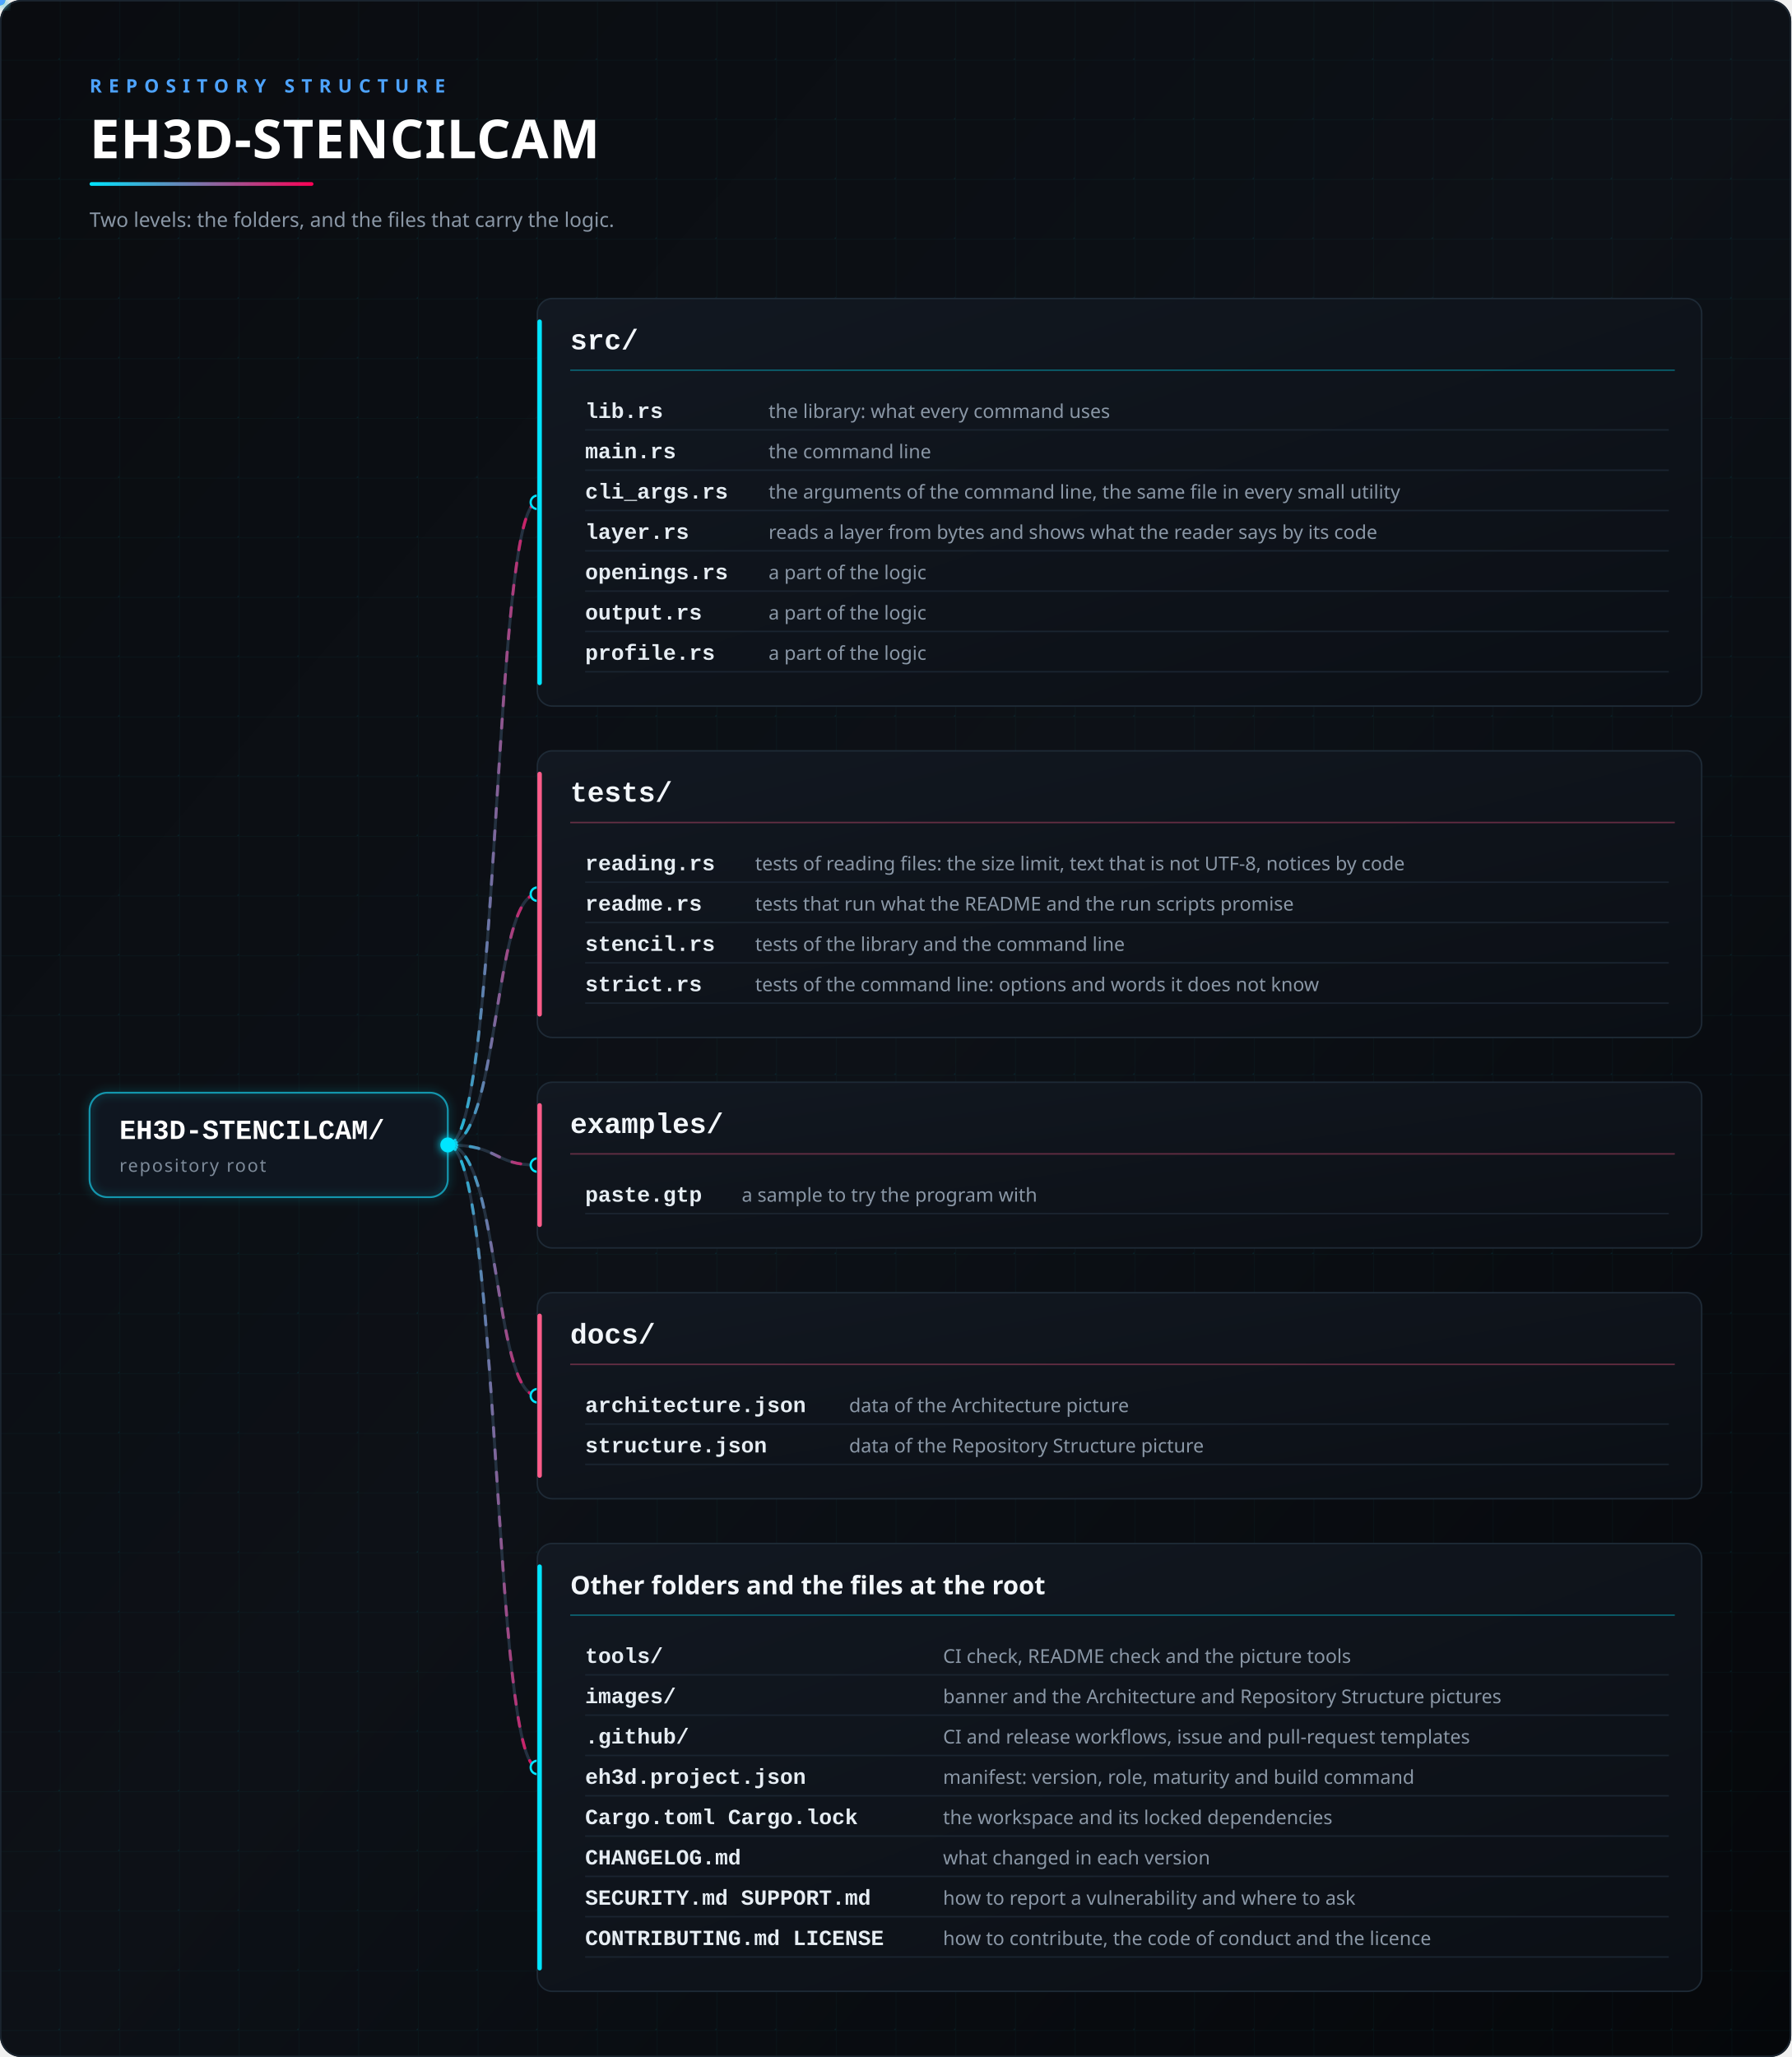
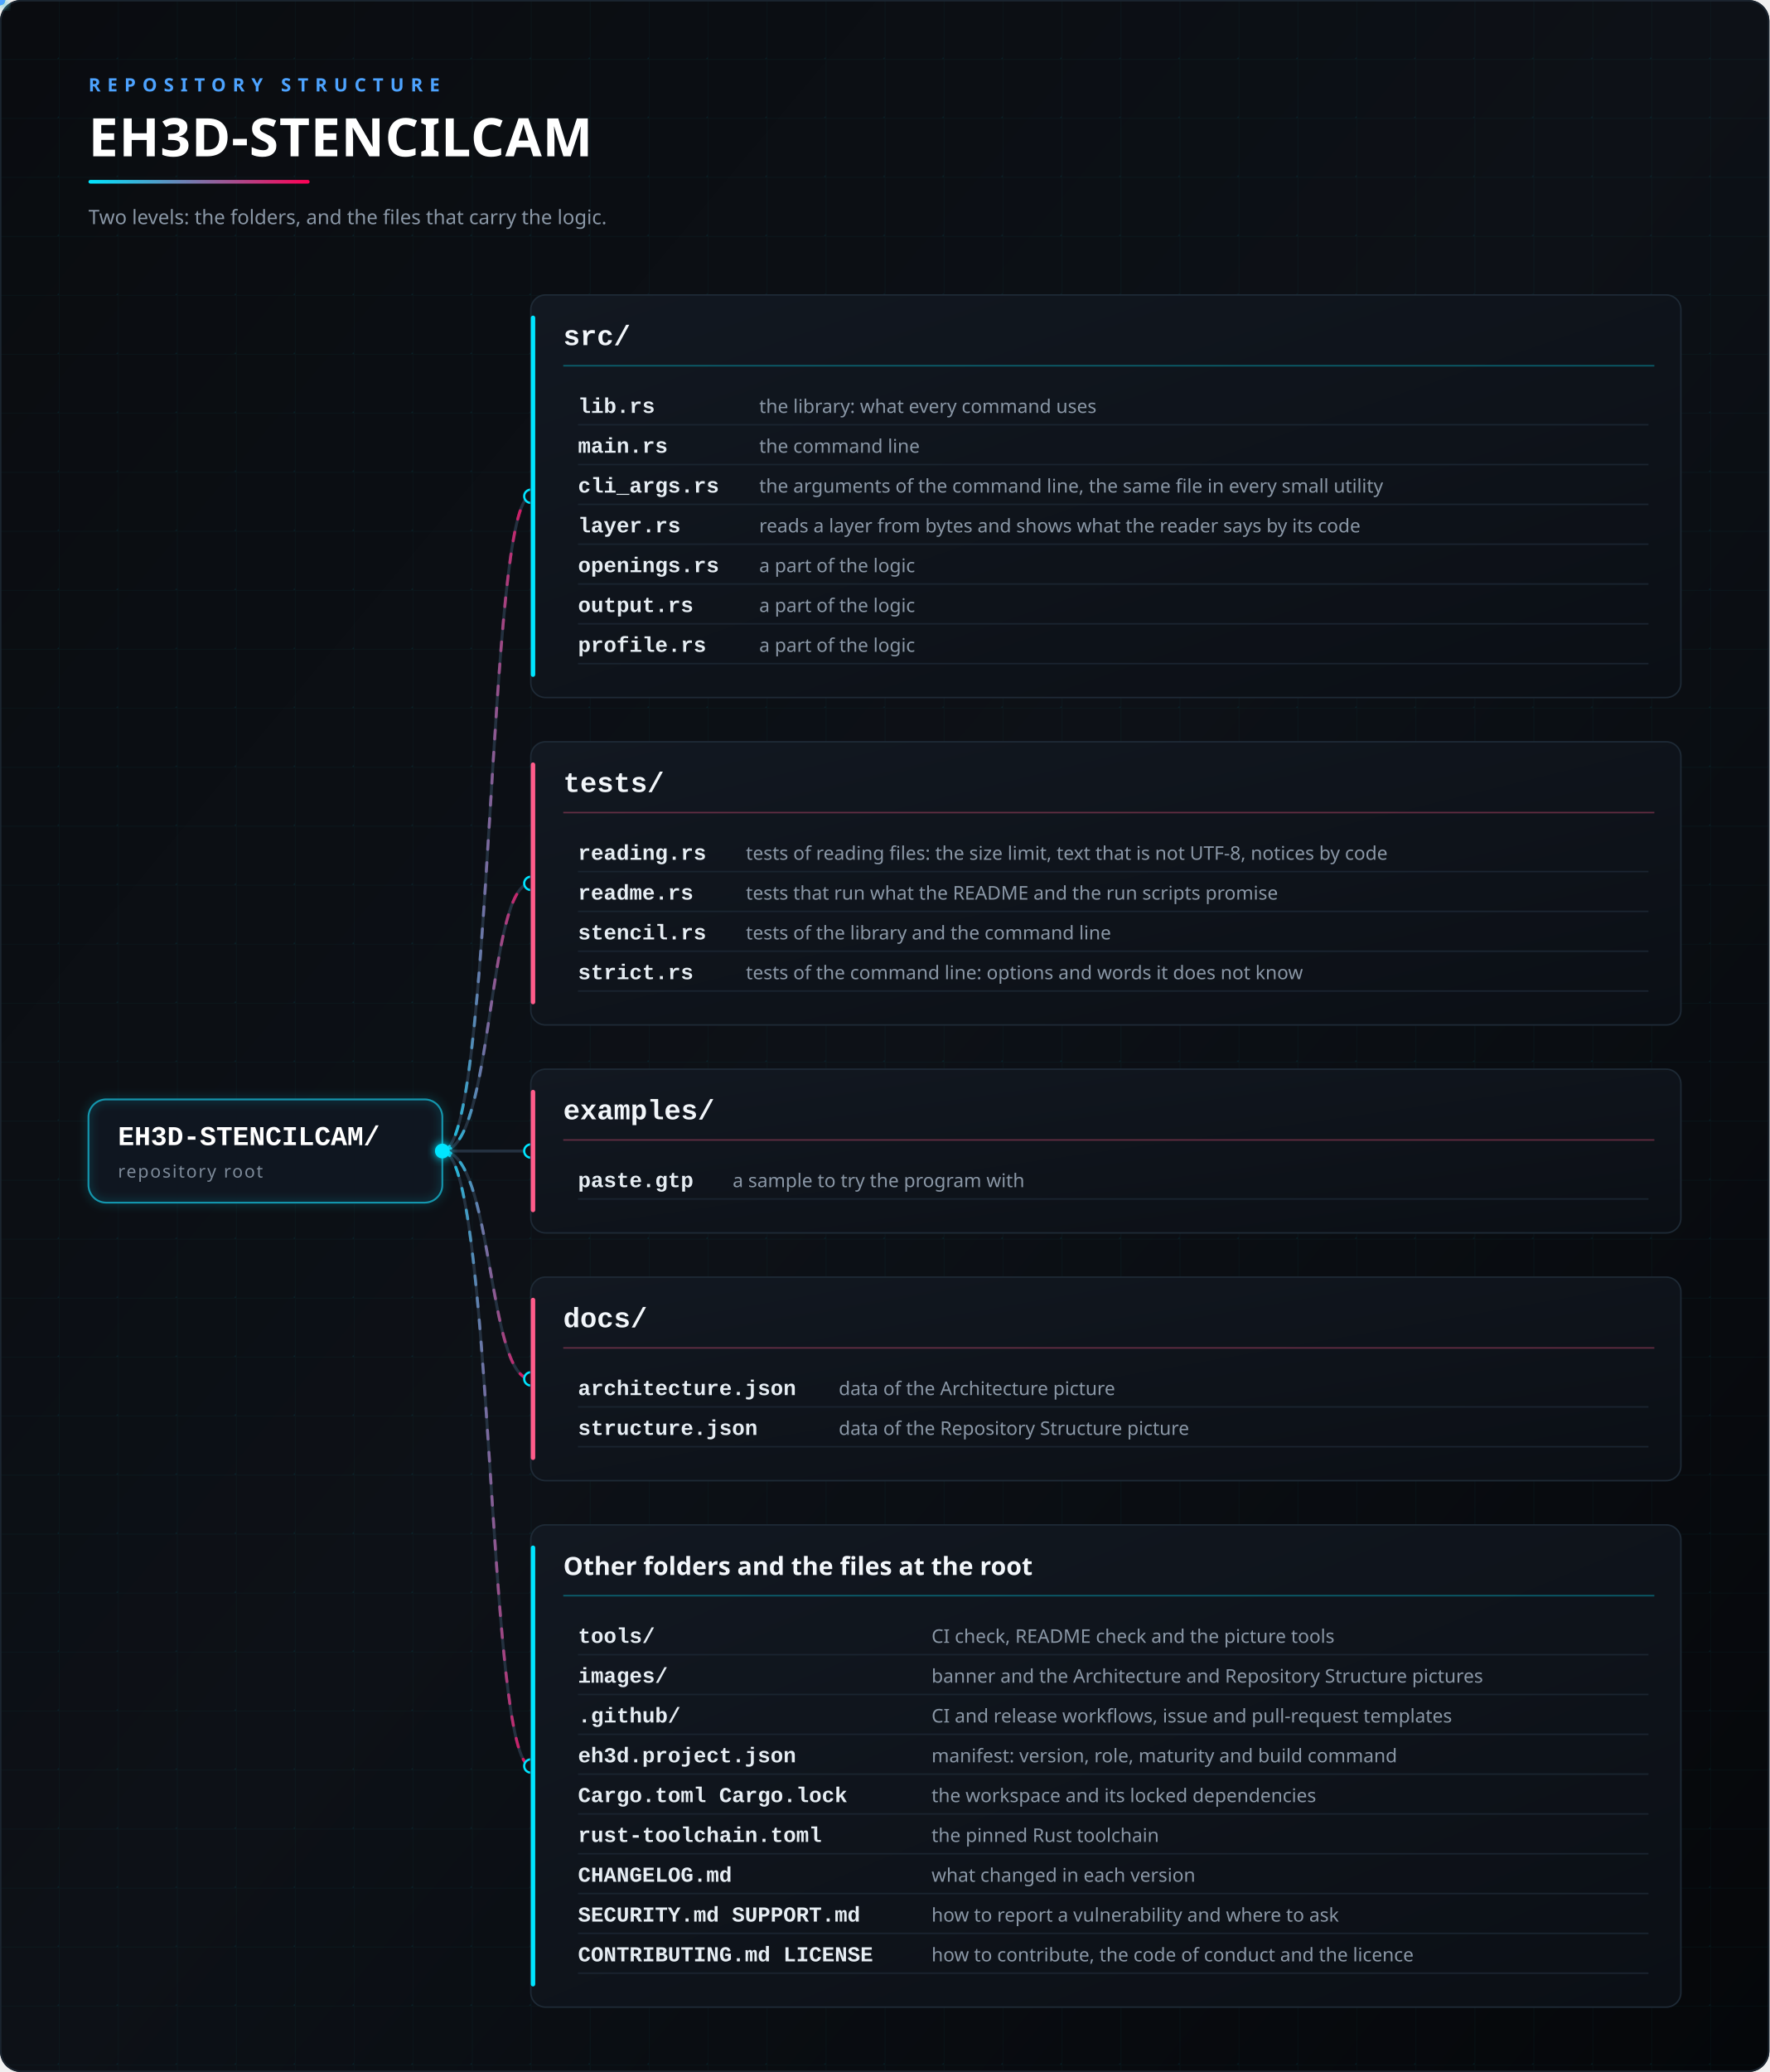
- <svg xmlns="http://www.w3.org/2000/svg" viewBox="0 0 1200 1378" width="100%" role="img" aria-labelledby="t d">
+ <svg xmlns="http://www.w3.org/2000/svg" viewBox="0 0 1200 1405" width="100%" role="img" aria-labelledby="t d">
  <defs>
    <linearGradient id="bg" x1="0" y1="0" x2="1" y2="1">
      <stop offset="0" stop-color="#0A0C10" />
      <stop offset="0.5" stop-color="#0D1117" />
      <stop offset="1" stop-color="#05070A" />
    </linearGradient>
    <linearGradient id="card" x1="0" y1="0" x2="1" y2="1">
      <stop offset="0" stop-color="#121821" />
      <stop offset="1" stop-color="#0B0F15" />
    </linearGradient>
    <linearGradient id="line" x1="0" y1="0" x2="1" y2="0">
      <stop offset="0" stop-color="#00E5FF" />
      <stop offset="1" stop-color="#FF0055" />
    </linearGradient>
    <filter id="glow" x="-50%" y="-50%" width="200%" height="200%">
      <feGaussianBlur stdDeviation="3" result="b" />
      <feMerge>
        <feMergeNode in="b" />
        <feMergeNode in="SourceGraphic" />
      </feMerge>
    </filter>
    <pattern id="grid" width="40" height="40" patternUnits="userSpaceOnUse">
      <path d="M40 0H0V40" fill="none" stroke="#00E5FF" stroke-opacity="0.035" />
      <circle cx="40" cy="40" r="1" fill="#00E5FF" fill-opacity="0.09" />
    </pattern>
  </defs>
-   <rect width="1200" height="1378" rx="14" fill="url(#bg)" />
-   <rect width="1200" height="1378" rx="14" fill="url(#grid)" />
-   <rect x="0.5" y="0.5" width="1199" height="1377" rx="14" fill="none" stroke="#1B2530" />
+   <rect width="1200" height="1405" rx="14" fill="url(#bg)" />
+   <rect width="1200" height="1405" rx="14" fill="url(#grid)" />
+   <rect x="0.5" y="0.5" width="1199" height="1404" rx="14" fill="none" stroke="#1B2530" />
  <text x="60" y="62" font-family="'Segoe UI','Noto Sans','Noto Sans CJK SC','Microsoft YaHei','Yu Gothic','Helvetica Neue',Helvetica,Arial,sans-serif" font-size="12.5" font-weight="600" fill="#4DA3FF" text-anchor="start" letter-spacing="4.5">REPOSITORY STRUCTURE</text>
  <text x="60" y="106" font-family="'Segoe UI','Noto Sans','Noto Sans CJK SC','Microsoft YaHei','Yu Gothic','Helvetica Neue',Helvetica,Arial,sans-serif" font-size="36" font-weight="700" fill="#FFFFFF" text-anchor="start" letter-spacing="0.5">EH3D-STENCILCAM</text>
  <rect x="60" y="122" width="150" height="2.5" rx="1.25" fill="url(#line)">
    <animate attributeName="width" values="40;150;150" keyTimes="0;0.4;1" dur="3s" repeatCount="indefinite" />
  </rect>
  <text x="60" y="152" font-family="'Segoe UI','Noto Sans','Noto Sans CJK SC','Microsoft YaHei','Yu Gothic','Helvetica Neue',Helvetica,Arial,sans-serif" font-size="13.5" font-weight="400" fill="#8A97A6" text-anchor="start">Two levels: the folders, and the files that carry the logic.</text>
-   <path id="c0" d="M300,767 C335,767 330,336.5 360,336.5" fill="none" stroke="#243140" stroke-width="2" />
-   <path d="M300,767 C335,767 330,336.5 360,336.5" fill="none" stroke="url(#line)" stroke-width="2" stroke-linecap="round" stroke-dasharray="6 9" opacity="0.9">
+   <path id="c0" d="M300,780.5 C335,780.5 330,336.5 360,336.5" fill="none" stroke="#243140" stroke-width="2" />
+   <path d="M300,780.5 C335,780.5 330,336.5 360,336.5" fill="none" stroke="url(#line)" stroke-width="2" stroke-linecap="round" stroke-dasharray="6 9" opacity="0.9">
    <animate attributeName="stroke-dashoffset" from="0" to="-30" dur="1.6s" repeatCount="indefinite" />
  </path>
  <circle cx="360" cy="336.5" r="4.5" fill="#0D1117" stroke="#00E5FF" stroke-width="1.5" />
-   <path id="c1" d="M300,767 C335,767 330,599 360,599" fill="none" stroke="#243140" stroke-width="2" />
-   <path d="M300,767 C335,767 330,599 360,599" fill="none" stroke="url(#line)" stroke-width="2" stroke-linecap="round" stroke-dasharray="6 9" opacity="0.9">
+   <path id="c1" d="M300,780.5 C335,780.5 330,599 360,599" fill="none" stroke="#243140" stroke-width="2" />
+   <path d="M300,780.5 C335,780.5 330,599 360,599" fill="none" stroke="url(#line)" stroke-width="2" stroke-linecap="round" stroke-dasharray="6 9" opacity="0.9">
    <animate attributeName="stroke-dashoffset" from="0" to="-30" dur="1.6s" repeatCount="indefinite" />
  </path>
  <circle cx="360" cy="599" r="4.5" fill="#0D1117" stroke="#00E5FF" stroke-width="1.5" />
-   <path id="c2" d="M300,767 C335,767 330,780.5 360,780.5" fill="none" stroke="#243140" stroke-width="2" />
-   <path d="M300,767 C335,767 330,780.5 360,780.5" fill="none" stroke="url(#line)" stroke-width="2" stroke-linecap="round" stroke-dasharray="6 9" opacity="0.9">
+   <path id="c2" d="M300,780.5 C335,780.5 330,780.5 360,780.5" fill="none" stroke="#243140" stroke-width="2" />
+   <path d="M300,780.5 C335,780.5 330,780.5 360,780.5" fill="none" stroke="url(#line)" stroke-width="2" stroke-linecap="round" stroke-dasharray="6 9" opacity="0.9">
    <animate attributeName="stroke-dashoffset" from="0" to="-30" dur="1.6s" repeatCount="indefinite" />
  </path>
  <circle cx="360" cy="780.5" r="4.5" fill="#0D1117" stroke="#00E5FF" stroke-width="1.5" />
-   <path id="c3" d="M300,767 C335,767 330,935 360,935" fill="none" stroke="#243140" stroke-width="2" />
-   <path d="M300,767 C335,767 330,935 360,935" fill="none" stroke="url(#line)" stroke-width="2" stroke-linecap="round" stroke-dasharray="6 9" opacity="0.9">
+   <path id="c3" d="M300,780.5 C335,780.5 330,935 360,935" fill="none" stroke="#243140" stroke-width="2" />
+   <path d="M300,780.5 C335,780.5 330,935 360,935" fill="none" stroke="url(#line)" stroke-width="2" stroke-linecap="round" stroke-dasharray="6 9" opacity="0.9">
    <animate attributeName="stroke-dashoffset" from="0" to="-30" dur="1.6s" repeatCount="indefinite" />
  </path>
  <circle cx="360" cy="935" r="4.5" fill="#0D1117" stroke="#00E5FF" stroke-width="1.5" />
-   <path id="c4" d="M300,767 C335,767 330,1184 360,1184" fill="none" stroke="#243140" stroke-width="2" />
-   <path d="M300,767 C335,767 330,1184 360,1184" fill="none" stroke="url(#line)" stroke-width="2" stroke-linecap="round" stroke-dasharray="6 9" opacity="0.9">
+   <path id="c4" d="M300,780.5 C335,780.5 330,1197.5 360,1197.5" fill="none" stroke="#243140" stroke-width="2" />
+   <path d="M300,780.5 C335,780.5 330,1197.5 360,1197.5" fill="none" stroke="url(#line)" stroke-width="2" stroke-linecap="round" stroke-dasharray="6 9" opacity="0.9">
    <animate attributeName="stroke-dashoffset" from="0" to="-30" dur="1.6s" repeatCount="indefinite" />
  </path>
-   <circle cx="360" cy="1184" r="4.5" fill="#0D1117" stroke="#00E5FF" stroke-width="1.5" />
+   <circle cx="360" cy="1197.5" r="4.5" fill="#0D1117" stroke="#00E5FF" stroke-width="1.5" />
  <circle r="3.5" fill="#00E5FF" filter="url(#glow)">
    <animateMotion dur="3.4s" repeatCount="indefinite">
      <mpath href="#c0" />
    </animateMotion>
  </circle>
  <circle r="3.5" fill="#4DA3FF" filter="url(#glow)">
    <animateMotion dur="4.2s" repeatCount="indefinite">
      <mpath href="#c1" />
    </animateMotion>
  </circle>
  <circle r="3.5" fill="#FFB300" filter="url(#glow)">
    <animateMotion dur="5.0s" repeatCount="indefinite">
      <mpath href="#c2" />
    </animateMotion>
  </circle>
  <circle r="3.5" fill="#00E5FF" filter="url(#glow)">
    <animateMotion dur="5.8s" repeatCount="indefinite">
      <mpath href="#c3" />
    </animateMotion>
  </circle>
  <circle r="3.5" fill="#4DA3FF" filter="url(#glow)">
    <animateMotion dur="6.6s" repeatCount="indefinite">
      <mpath href="#c4" />
    </animateMotion>
  </circle>
-   <rect x="60" y="732" width="240" height="70" rx="12" fill="#0F1620" stroke="#2A3A4C" stroke-width="1.2" />
-   <rect x="60" y="732" width="240" height="70" rx="12" fill="none" stroke="#00E5FF" stroke-opacity="0.5" stroke-width="1.2" filter="url(#glow)">
+   <rect x="60" y="745.5" width="240" height="70" rx="12" fill="#0F1620" stroke="#2A3A4C" stroke-width="1.2" />
+   <rect x="60" y="745.5" width="240" height="70" rx="12" fill="none" stroke="#00E5FF" stroke-opacity="0.5" stroke-width="1.2" filter="url(#glow)">
    <animate attributeName="stroke-opacity" values="0.15;0.6;0.15" dur="3.6s" repeatCount="indefinite" />
  </rect>
-   <text x="80" y="763" font-family="'JetBrains Mono','Cascadia Code','SFMono-Regular',Consolas,'Liberation Mono',monospace" font-size="18.5" font-weight="700" fill="#FFFFFF" text-anchor="start">EH3D-STENCILCAM/</text>
-   <text x="80" y="785" font-family="'Segoe UI','Noto Sans','Noto Sans CJK SC','Microsoft YaHei','Yu Gothic','Helvetica Neue',Helvetica,Arial,sans-serif" font-size="12" font-weight="400" fill="#7D8A99" text-anchor="start" letter-spacing="1">repository root</text>
-   <circle cx="300" cy="767" r="5" fill="#00E5FF" filter="url(#glow)" />
+   <text x="80" y="776.5" font-family="'JetBrains Mono','Cascadia Code','SFMono-Regular',Consolas,'Liberation Mono',monospace" font-size="18.5" font-weight="700" fill="#FFFFFF" text-anchor="start">EH3D-STENCILCAM/</text>
+   <text x="80" y="798.5" font-family="'Segoe UI','Noto Sans','Noto Sans CJK SC','Microsoft YaHei','Yu Gothic','Helvetica Neue',Helvetica,Arial,sans-serif" font-size="12" font-weight="400" fill="#7D8A99" text-anchor="start" letter-spacing="1">repository root</text>
+   <circle cx="300" cy="780.5" r="5" fill="#00E5FF" filter="url(#glow)" />
  <rect x="360" y="200" width="780" height="273" rx="10" fill="url(#card)" stroke="#1E2A36" stroke-width="1" />
  <rect x="360" y="214" width="3" height="245" rx="1.5" fill="#00E5FF">
    <animate attributeName="opacity" values="0.55;1;0.55" dur="4s" begin="0s" repeatCount="indefinite" />
  </rect>
  <text x="382" y="234" font-family="'JetBrains Mono','Cascadia Code','SFMono-Regular',Consolas,'Liberation Mono',monospace" font-size="19" font-weight="700" fill="#F2F6FA" text-anchor="start">src/</text>
  <line x1="382" y1="248" x2="1122" y2="248" stroke="#00E5FF" stroke-opacity="0.35" stroke-width="1" />
  <text x="392" y="280" font-family="'JetBrains Mono','Cascadia Code','SFMono-Regular',Consolas,'Liberation Mono',monospace" font-size="14.5" font-weight="600" fill="#E6EDF3" text-anchor="start">lib.rs</text>
  <text x="514.89" y="280" font-family="'Segoe UI','Noto Sans','Noto Sans CJK SC','Microsoft YaHei','Yu Gothic','Helvetica Neue',Helvetica,Arial,sans-serif" font-size="12.8" font-weight="400" fill="#8A97A6" text-anchor="start">the library: what every command uses</text>
  <line x1="392" y1="288" x2="1118" y2="288" stroke="#1A2430" stroke-width="1" />
  <text x="392" y="307" font-family="'JetBrains Mono','Cascadia Code','SFMono-Regular',Consolas,'Liberation Mono',monospace" font-size="14.5" font-weight="600" fill="#E6EDF3" text-anchor="start">main.rs</text>
  <text x="514.89" y="307" font-family="'Segoe UI','Noto Sans','Noto Sans CJK SC','Microsoft YaHei','Yu Gothic','Helvetica Neue',Helvetica,Arial,sans-serif" font-size="12.8" font-weight="400" fill="#8A97A6" text-anchor="start">the command line</text>
  <line x1="392" y1="315" x2="1118" y2="315" stroke="#1A2430" stroke-width="1" />
  <text x="392" y="334" font-family="'JetBrains Mono','Cascadia Code','SFMono-Regular',Consolas,'Liberation Mono',monospace" font-size="14.5" font-weight="600" fill="#E6EDF3" text-anchor="start">cli_args.rs</text>
  <text x="514.89" y="334" font-family="'Segoe UI','Noto Sans','Noto Sans CJK SC','Microsoft YaHei','Yu Gothic','Helvetica Neue',Helvetica,Arial,sans-serif" font-size="12.8" font-weight="400" fill="#8A97A6" text-anchor="start">the arguments of the command line, the same file in every small utility</text>
  <line x1="392" y1="342" x2="1118" y2="342" stroke="#1A2430" stroke-width="1" />
  <text x="392" y="361" font-family="'JetBrains Mono','Cascadia Code','SFMono-Regular',Consolas,'Liberation Mono',monospace" font-size="14.5" font-weight="600" fill="#E6EDF3" text-anchor="start">layer.rs</text>
  <text x="514.89" y="361" font-family="'Segoe UI','Noto Sans','Noto Sans CJK SC','Microsoft YaHei','Yu Gothic','Helvetica Neue',Helvetica,Arial,sans-serif" font-size="12.8" font-weight="400" fill="#8A97A6" text-anchor="start">reads a layer from bytes and shows what the reader says by its code</text>
  <line x1="392" y1="369" x2="1118" y2="369" stroke="#1A2430" stroke-width="1" />
  <text x="392" y="388" font-family="'JetBrains Mono','Cascadia Code','SFMono-Regular',Consolas,'Liberation Mono',monospace" font-size="14.5" font-weight="600" fill="#E6EDF3" text-anchor="start">openings.rs</text>
  <text x="514.89" y="388" font-family="'Segoe UI','Noto Sans','Noto Sans CJK SC','Microsoft YaHei','Yu Gothic','Helvetica Neue',Helvetica,Arial,sans-serif" font-size="12.8" font-weight="400" fill="#8A97A6" text-anchor="start">a part of the logic</text>
  <line x1="392" y1="396" x2="1118" y2="396" stroke="#1A2430" stroke-width="1" />
  <text x="392" y="415" font-family="'JetBrains Mono','Cascadia Code','SFMono-Regular',Consolas,'Liberation Mono',monospace" font-size="14.5" font-weight="600" fill="#E6EDF3" text-anchor="start">output.rs</text>
  <text x="514.89" y="415" font-family="'Segoe UI','Noto Sans','Noto Sans CJK SC','Microsoft YaHei','Yu Gothic','Helvetica Neue',Helvetica,Arial,sans-serif" font-size="12.8" font-weight="400" fill="#8A97A6" text-anchor="start">a part of the logic</text>
  <line x1="392" y1="423" x2="1118" y2="423" stroke="#1A2430" stroke-width="1" />
  <text x="392" y="442" font-family="'JetBrains Mono','Cascadia Code','SFMono-Regular',Consolas,'Liberation Mono',monospace" font-size="14.5" font-weight="600" fill="#E6EDF3" text-anchor="start">profile.rs</text>
  <text x="514.89" y="442" font-family="'Segoe UI','Noto Sans','Noto Sans CJK SC','Microsoft YaHei','Yu Gothic','Helvetica Neue',Helvetica,Arial,sans-serif" font-size="12.8" font-weight="400" fill="#8A97A6" text-anchor="start">a part of the logic</text>
  <line x1="392" y1="450" x2="1118" y2="450" stroke="#1A2430" stroke-width="1" />
  <rect x="360" y="503" width="780" height="192" rx="10" fill="url(#card)" stroke="#1E2A36" stroke-width="1" />
  <rect x="360" y="517" width="3" height="164" rx="1.5" fill="#FF5C8A">
    <animate attributeName="opacity" values="0.55;1;0.55" dur="4s" begin="0.6s" repeatCount="indefinite" />
  </rect>
  <text x="382" y="537" font-family="'JetBrains Mono','Cascadia Code','SFMono-Regular',Consolas,'Liberation Mono',monospace" font-size="19" font-weight="700" fill="#F2F6FA" text-anchor="start">tests/</text>
  <line x1="382" y1="551" x2="1122" y2="551" stroke="#FF5C8A" stroke-opacity="0.35" stroke-width="1" />
  <text x="392" y="583" font-family="'JetBrains Mono','Cascadia Code','SFMono-Regular',Consolas,'Liberation Mono',monospace" font-size="14.5" font-weight="600" fill="#E6EDF3" text-anchor="start">reading.rs</text>
  <text x="505.9" y="583" font-family="'Segoe UI','Noto Sans','Noto Sans CJK SC','Microsoft YaHei','Yu Gothic','Helvetica Neue',Helvetica,Arial,sans-serif" font-size="12.8" font-weight="400" fill="#8A97A6" text-anchor="start">tests of reading files: the size limit, text that is not UTF-8, notices by code</text>
  <line x1="392" y1="591" x2="1118" y2="591" stroke="#1A2430" stroke-width="1" />
  <text x="392" y="610" font-family="'JetBrains Mono','Cascadia Code','SFMono-Regular',Consolas,'Liberation Mono',monospace" font-size="14.5" font-weight="600" fill="#E6EDF3" text-anchor="start">readme.rs</text>
  <text x="505.9" y="610" font-family="'Segoe UI','Noto Sans','Noto Sans CJK SC','Microsoft YaHei','Yu Gothic','Helvetica Neue',Helvetica,Arial,sans-serif" font-size="12.8" font-weight="400" fill="#8A97A6" text-anchor="start">tests that run what the README and the run scripts promise</text>
  <line x1="392" y1="618" x2="1118" y2="618" stroke="#1A2430" stroke-width="1" />
  <text x="392" y="637" font-family="'JetBrains Mono','Cascadia Code','SFMono-Regular',Consolas,'Liberation Mono',monospace" font-size="14.5" font-weight="600" fill="#E6EDF3" text-anchor="start">stencil.rs</text>
  <text x="505.9" y="637" font-family="'Segoe UI','Noto Sans','Noto Sans CJK SC','Microsoft YaHei','Yu Gothic','Helvetica Neue',Helvetica,Arial,sans-serif" font-size="12.8" font-weight="400" fill="#8A97A6" text-anchor="start">tests of the library and the command line</text>
  <line x1="392" y1="645" x2="1118" y2="645" stroke="#1A2430" stroke-width="1" />
  <text x="392" y="664" font-family="'JetBrains Mono','Cascadia Code','SFMono-Regular',Consolas,'Liberation Mono',monospace" font-size="14.5" font-weight="600" fill="#E6EDF3" text-anchor="start">strict.rs</text>
  <text x="505.9" y="664" font-family="'Segoe UI','Noto Sans','Noto Sans CJK SC','Microsoft YaHei','Yu Gothic','Helvetica Neue',Helvetica,Arial,sans-serif" font-size="12.8" font-weight="400" fill="#8A97A6" text-anchor="start">tests of the command line: options and words it does not know</text>
  <line x1="392" y1="672" x2="1118" y2="672" stroke="#1A2430" stroke-width="1" />
  <rect x="360" y="725" width="780" height="111" rx="10" fill="url(#card)" stroke="#1E2A36" stroke-width="1" />
  <rect x="360" y="739" width="3" height="83" rx="1.5" fill="#FF5C8A">
    <animate attributeName="opacity" values="0.55;1;0.55" dur="4s" begin="1.2s" repeatCount="indefinite" />
  </rect>
  <text x="382" y="759" font-family="'JetBrains Mono','Cascadia Code','SFMono-Regular',Consolas,'Liberation Mono',monospace" font-size="19" font-weight="700" fill="#F2F6FA" text-anchor="start">examples/</text>
  <line x1="382" y1="773" x2="1122" y2="773" stroke="#FF5C8A" stroke-opacity="0.35" stroke-width="1" />
  <text x="392" y="805" font-family="'JetBrains Mono','Cascadia Code','SFMono-Regular',Consolas,'Liberation Mono',monospace" font-size="14.5" font-weight="600" fill="#E6EDF3" text-anchor="start">paste.gtp</text>
  <text x="496.91" y="805" font-family="'Segoe UI','Noto Sans','Noto Sans CJK SC','Microsoft YaHei','Yu Gothic','Helvetica Neue',Helvetica,Arial,sans-serif" font-size="12.8" font-weight="400" fill="#8A97A6" text-anchor="start">a sample to try the program with</text>
  <line x1="392" y1="813" x2="1118" y2="813" stroke="#1A2430" stroke-width="1" />
  <rect x="360" y="866" width="780" height="138" rx="10" fill="url(#card)" stroke="#1E2A36" stroke-width="1" />
  <rect x="360" y="880" width="3" height="110" rx="1.5" fill="#FF5C8A">
    <animate attributeName="opacity" values="0.55;1;0.55" dur="4s" begin="1.8s" repeatCount="indefinite" />
  </rect>
  <text x="382" y="900" font-family="'JetBrains Mono','Cascadia Code','SFMono-Regular',Consolas,'Liberation Mono',monospace" font-size="19" font-weight="700" fill="#F2F6FA" text-anchor="start">docs/</text>
  <line x1="382" y1="914" x2="1122" y2="914" stroke="#FF5C8A" stroke-opacity="0.35" stroke-width="1" />
  <text x="392" y="946" font-family="'JetBrains Mono','Cascadia Code','SFMono-Regular',Consolas,'Liberation Mono',monospace" font-size="14.5" font-weight="600" fill="#E6EDF3" text-anchor="start">architecture.json</text>
  <text x="568.83" y="946" font-family="'Segoe UI','Noto Sans','Noto Sans CJK SC','Microsoft YaHei','Yu Gothic','Helvetica Neue',Helvetica,Arial,sans-serif" font-size="12.8" font-weight="400" fill="#8A97A6" text-anchor="start">data of the Architecture picture</text>
  <line x1="392" y1="954" x2="1118" y2="954" stroke="#1A2430" stroke-width="1" />
  <text x="392" y="973" font-family="'JetBrains Mono','Cascadia Code','SFMono-Regular',Consolas,'Liberation Mono',monospace" font-size="14.5" font-weight="600" fill="#E6EDF3" text-anchor="start">structure.json</text>
  <text x="568.83" y="973" font-family="'Segoe UI','Noto Sans','Noto Sans CJK SC','Microsoft YaHei','Yu Gothic','Helvetica Neue',Helvetica,Arial,sans-serif" font-size="12.8" font-weight="400" fill="#8A97A6" text-anchor="start">data of the Repository Structure picture</text>
  <line x1="392" y1="981" x2="1118" y2="981" stroke="#1A2430" stroke-width="1" />
-   <rect x="360" y="1034" width="780" height="300" rx="10" fill="url(#card)" stroke="#1E2A36" stroke-width="1" />
-   <rect x="360" y="1048" width="3" height="272" rx="1.5" fill="#00E5FF">
+   <rect x="360" y="1034" width="780" height="327" rx="10" fill="url(#card)" stroke="#1E2A36" stroke-width="1" />
+   <rect x="360" y="1048" width="3" height="299" rx="1.5" fill="#00E5FF">
    <animate attributeName="opacity" values="0.55;1;0.55" dur="4s" begin="2.4s" repeatCount="indefinite" />
  </rect>
  <text x="382" y="1068" font-family="'Segoe UI','Noto Sans','Noto Sans CJK SC','Microsoft YaHei','Yu Gothic','Helvetica Neue',Helvetica,Arial,sans-serif" font-size="17" font-weight="700" fill="#F2F6FA" text-anchor="start">Other folders and the files at the root</text>
  <line x1="382" y1="1082" x2="1122" y2="1082" stroke="#00E5FF" stroke-opacity="0.35" stroke-width="1" />
  <text x="392" y="1114" font-family="'JetBrains Mono','Cascadia Code','SFMono-Regular',Consolas,'Liberation Mono',monospace" font-size="14.5" font-weight="600" fill="#E6EDF3" text-anchor="start">tools/</text>
  <text x="631.76" y="1114" font-family="'Segoe UI','Noto Sans','Noto Sans CJK SC','Microsoft YaHei','Yu Gothic','Helvetica Neue',Helvetica,Arial,sans-serif" font-size="12.8" font-weight="400" fill="#8A97A6" text-anchor="start">CI check, README check and the picture tools</text>
  <line x1="392" y1="1122" x2="1118" y2="1122" stroke="#1A2430" stroke-width="1" />
  <text x="392" y="1141" font-family="'JetBrains Mono','Cascadia Code','SFMono-Regular',Consolas,'Liberation Mono',monospace" font-size="14.5" font-weight="600" fill="#E6EDF3" text-anchor="start">images/</text>
  <text x="631.76" y="1141" font-family="'Segoe UI','Noto Sans','Noto Sans CJK SC','Microsoft YaHei','Yu Gothic','Helvetica Neue',Helvetica,Arial,sans-serif" font-size="12.8" font-weight="400" fill="#8A97A6" text-anchor="start">banner and the Architecture and Repository Structure pictures</text>
  <line x1="392" y1="1149" x2="1118" y2="1149" stroke="#1A2430" stroke-width="1" />
  <text x="392" y="1168" font-family="'JetBrains Mono','Cascadia Code','SFMono-Regular',Consolas,'Liberation Mono',monospace" font-size="14.5" font-weight="600" fill="#E6EDF3" text-anchor="start">.github/</text>
  <text x="631.76" y="1168" font-family="'Segoe UI','Noto Sans','Noto Sans CJK SC','Microsoft YaHei','Yu Gothic','Helvetica Neue',Helvetica,Arial,sans-serif" font-size="12.8" font-weight="400" fill="#8A97A6" text-anchor="start">CI and release workflows, issue and pull-request templates</text>
  <line x1="392" y1="1176" x2="1118" y2="1176" stroke="#1A2430" stroke-width="1" />
  <text x="392" y="1195" font-family="'JetBrains Mono','Cascadia Code','SFMono-Regular',Consolas,'Liberation Mono',monospace" font-size="14.5" font-weight="600" fill="#E6EDF3" text-anchor="start">eh3d.project.json</text>
  <text x="631.76" y="1195" font-family="'Segoe UI','Noto Sans','Noto Sans CJK SC','Microsoft YaHei','Yu Gothic','Helvetica Neue',Helvetica,Arial,sans-serif" font-size="12.8" font-weight="400" fill="#8A97A6" text-anchor="start">manifest: version, role, maturity and build command</text>
  <line x1="392" y1="1203" x2="1118" y2="1203" stroke="#1A2430" stroke-width="1" />
  <text x="392" y="1222" font-family="'JetBrains Mono','Cascadia Code','SFMono-Regular',Consolas,'Liberation Mono',monospace" font-size="14.5" font-weight="600" fill="#E6EDF3" text-anchor="start">Cargo.toml  Cargo.lock</text>
  <text x="631.76" y="1222" font-family="'Segoe UI','Noto Sans','Noto Sans CJK SC','Microsoft YaHei','Yu Gothic','Helvetica Neue',Helvetica,Arial,sans-serif" font-size="12.8" font-weight="400" fill="#8A97A6" text-anchor="start">the workspace and its locked dependencies</text>
  <line x1="392" y1="1230" x2="1118" y2="1230" stroke="#1A2430" stroke-width="1" />
-   <text x="392" y="1249" font-family="'JetBrains Mono','Cascadia Code','SFMono-Regular',Consolas,'Liberation Mono',monospace" font-size="14.5" font-weight="600" fill="#E6EDF3" text-anchor="start">CHANGELOG.md</text>
-   <text x="631.76" y="1249" font-family="'Segoe UI','Noto Sans','Noto Sans CJK SC','Microsoft YaHei','Yu Gothic','Helvetica Neue',Helvetica,Arial,sans-serif" font-size="12.8" font-weight="400" fill="#8A97A6" text-anchor="start">what changed in each version</text>
+   <text x="392" y="1249" font-family="'JetBrains Mono','Cascadia Code','SFMono-Regular',Consolas,'Liberation Mono',monospace" font-size="14.5" font-weight="600" fill="#E6EDF3" text-anchor="start">rust-toolchain.toml</text>
+   <text x="631.76" y="1249" font-family="'Segoe UI','Noto Sans','Noto Sans CJK SC','Microsoft YaHei','Yu Gothic','Helvetica Neue',Helvetica,Arial,sans-serif" font-size="12.8" font-weight="400" fill="#8A97A6" text-anchor="start">the pinned Rust toolchain</text>
  <line x1="392" y1="1257" x2="1118" y2="1257" stroke="#1A2430" stroke-width="1" />
-   <text x="392" y="1276" font-family="'JetBrains Mono','Cascadia Code','SFMono-Regular',Consolas,'Liberation Mono',monospace" font-size="14.5" font-weight="600" fill="#E6EDF3" text-anchor="start">SECURITY.md  SUPPORT.md</text>
-   <text x="631.76" y="1276" font-family="'Segoe UI','Noto Sans','Noto Sans CJK SC','Microsoft YaHei','Yu Gothic','Helvetica Neue',Helvetica,Arial,sans-serif" font-size="12.8" font-weight="400" fill="#8A97A6" text-anchor="start">how to report a vulnerability and where to ask</text>
+   <text x="392" y="1276" font-family="'JetBrains Mono','Cascadia Code','SFMono-Regular',Consolas,'Liberation Mono',monospace" font-size="14.5" font-weight="600" fill="#E6EDF3" text-anchor="start">CHANGELOG.md</text>
+   <text x="631.76" y="1276" font-family="'Segoe UI','Noto Sans','Noto Sans CJK SC','Microsoft YaHei','Yu Gothic','Helvetica Neue',Helvetica,Arial,sans-serif" font-size="12.8" font-weight="400" fill="#8A97A6" text-anchor="start">what changed in each version</text>
  <line x1="392" y1="1284" x2="1118" y2="1284" stroke="#1A2430" stroke-width="1" />
-   <text x="392" y="1303" font-family="'JetBrains Mono','Cascadia Code','SFMono-Regular',Consolas,'Liberation Mono',monospace" font-size="14.5" font-weight="600" fill="#E6EDF3" text-anchor="start">CONTRIBUTING.md  LICENSE</text>
-   <text x="631.76" y="1303" font-family="'Segoe UI','Noto Sans','Noto Sans CJK SC','Microsoft YaHei','Yu Gothic','Helvetica Neue',Helvetica,Arial,sans-serif" font-size="12.8" font-weight="400" fill="#8A97A6" text-anchor="start">how to contribute, the code of conduct and the licence</text>
+   <text x="392" y="1303" font-family="'JetBrains Mono','Cascadia Code','SFMono-Regular',Consolas,'Liberation Mono',monospace" font-size="14.5" font-weight="600" fill="#E6EDF3" text-anchor="start">SECURITY.md  SUPPORT.md</text>
+   <text x="631.76" y="1303" font-family="'Segoe UI','Noto Sans','Noto Sans CJK SC','Microsoft YaHei','Yu Gothic','Helvetica Neue',Helvetica,Arial,sans-serif" font-size="12.8" font-weight="400" fill="#8A97A6" text-anchor="start">how to report a vulnerability and where to ask</text>
  <line x1="392" y1="1311" x2="1118" y2="1311" stroke="#1A2430" stroke-width="1" />
+   <text x="392" y="1330" font-family="'JetBrains Mono','Cascadia Code','SFMono-Regular',Consolas,'Liberation Mono',monospace" font-size="14.5" font-weight="600" fill="#E6EDF3" text-anchor="start">CONTRIBUTING.md  LICENSE</text>
+   <text x="631.76" y="1330" font-family="'Segoe UI','Noto Sans','Noto Sans CJK SC','Microsoft YaHei','Yu Gothic','Helvetica Neue',Helvetica,Arial,sans-serif" font-size="12.8" font-weight="400" fill="#8A97A6" text-anchor="start">how to contribute, the code of conduct and the licence</text>
+   <line x1="392" y1="1338" x2="1118" y2="1338" stroke="#1A2430" stroke-width="1" />
</svg>
